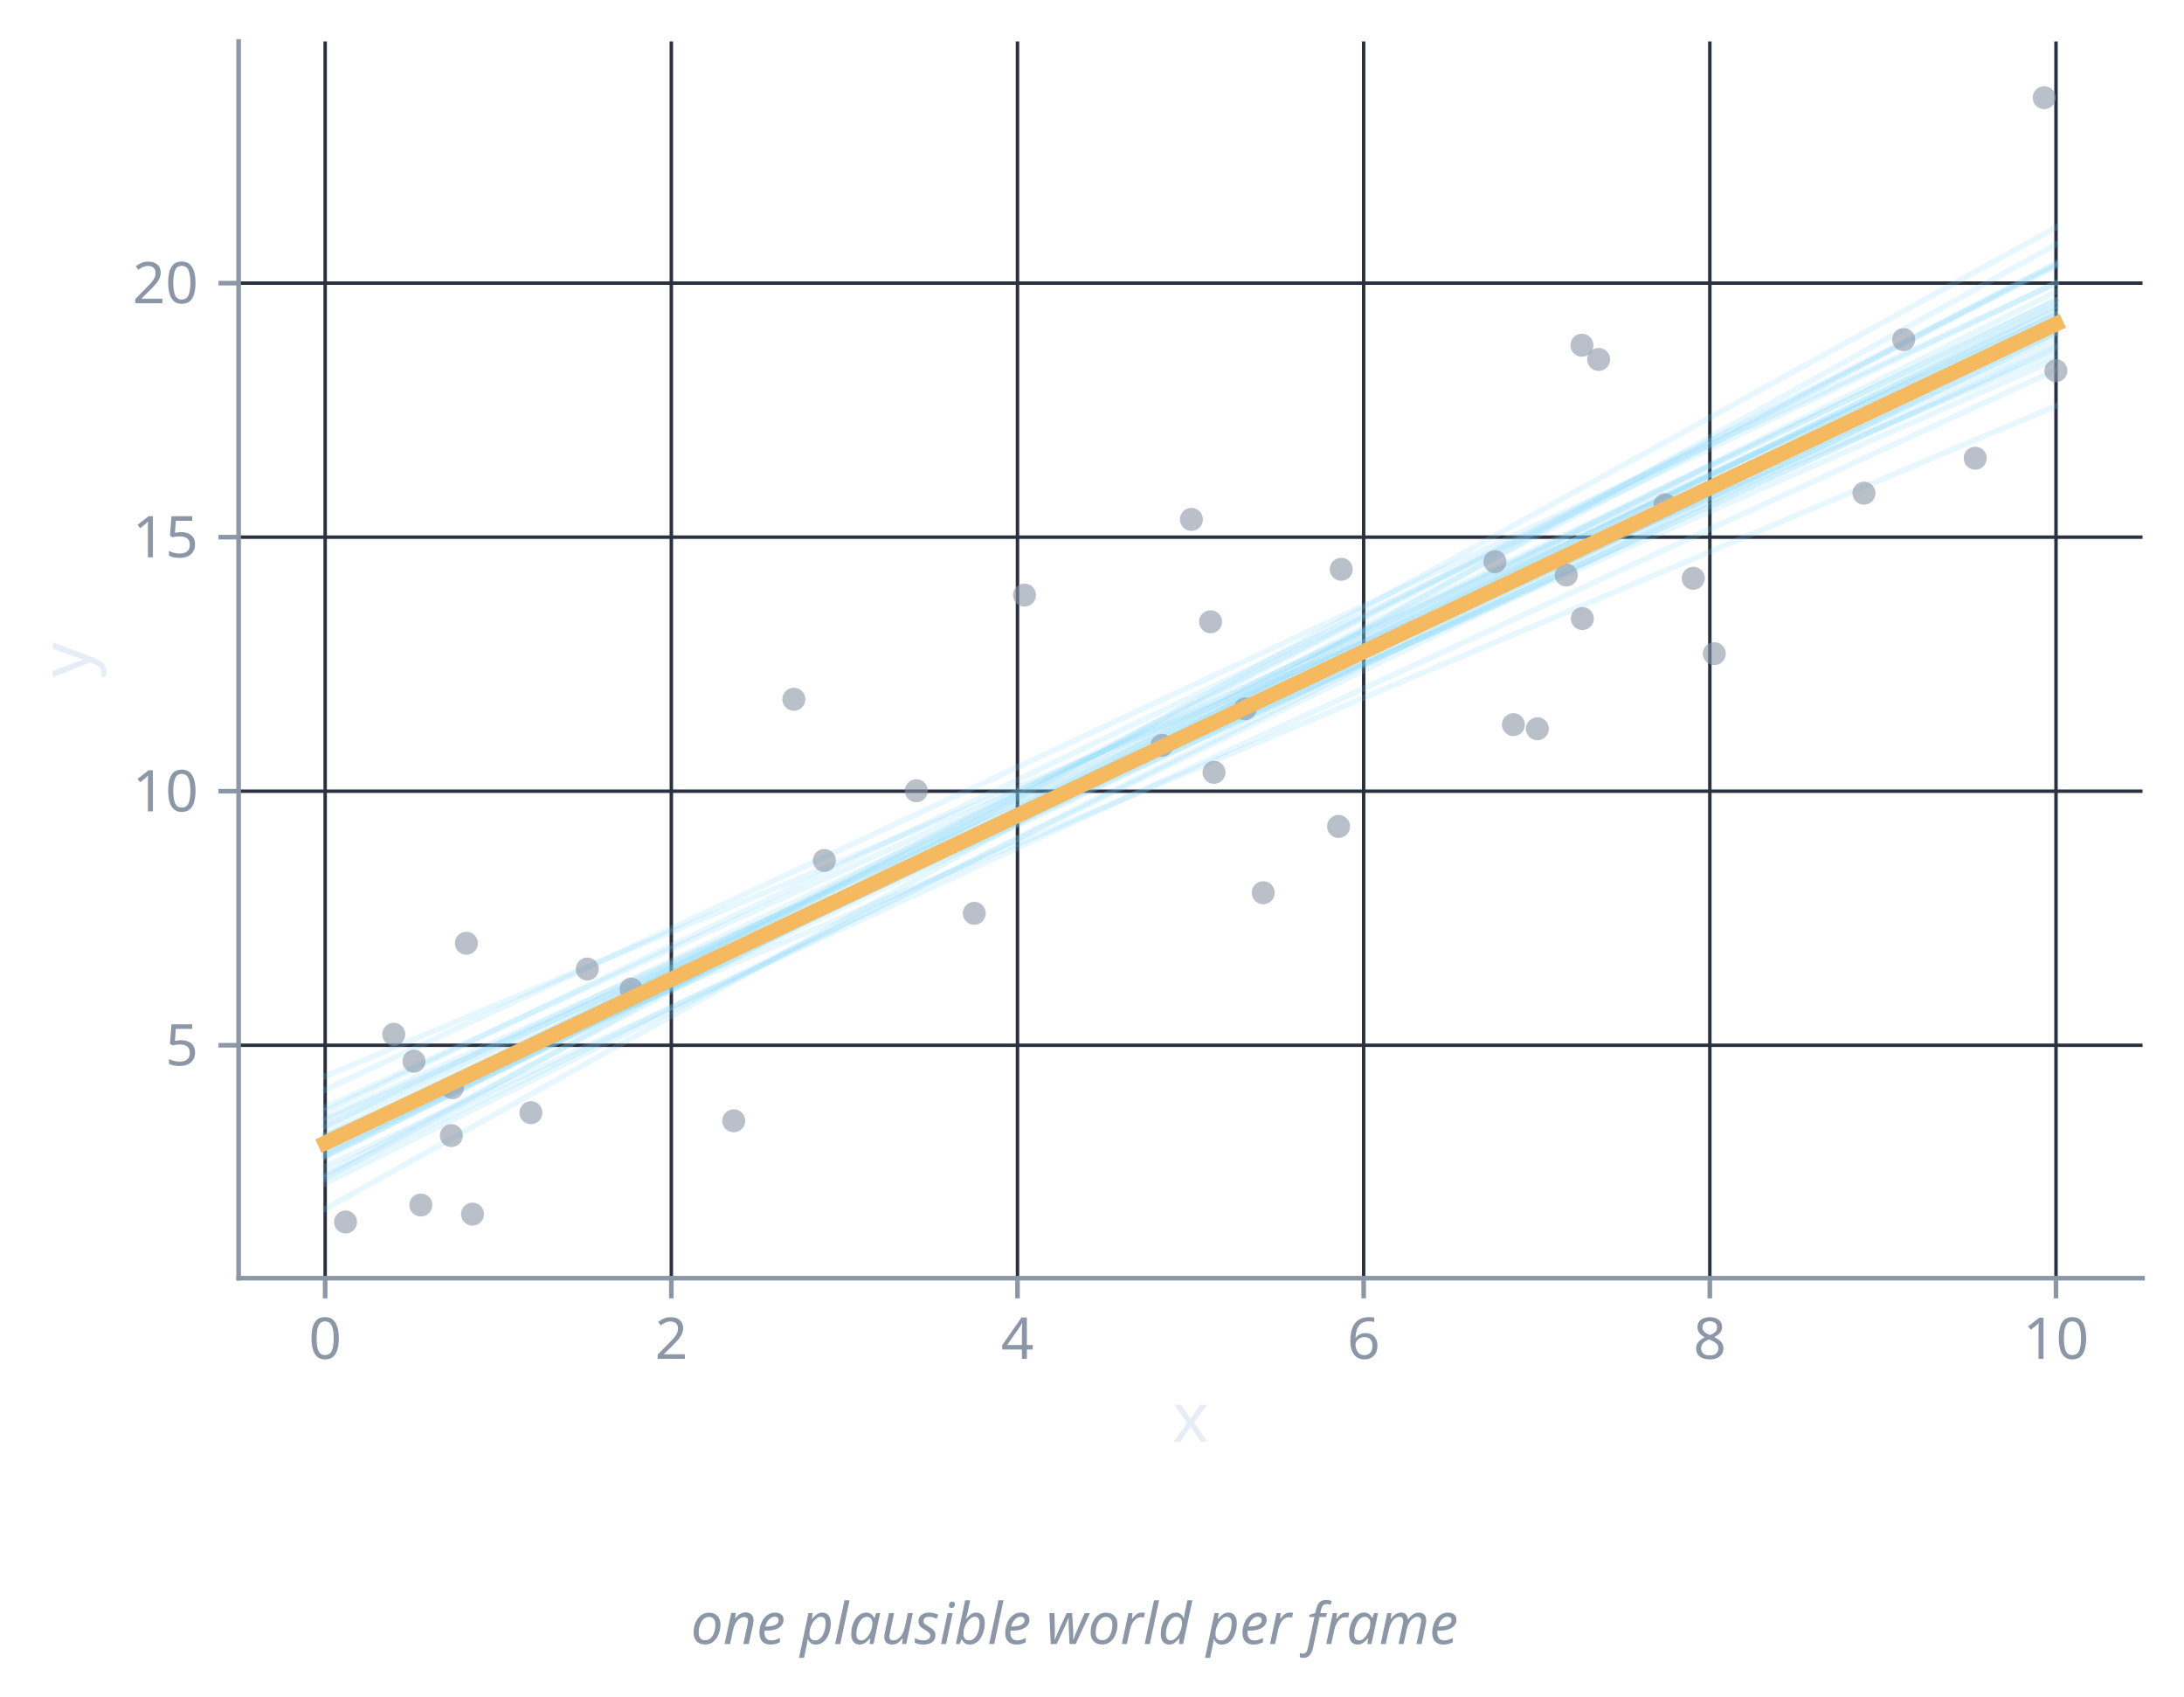
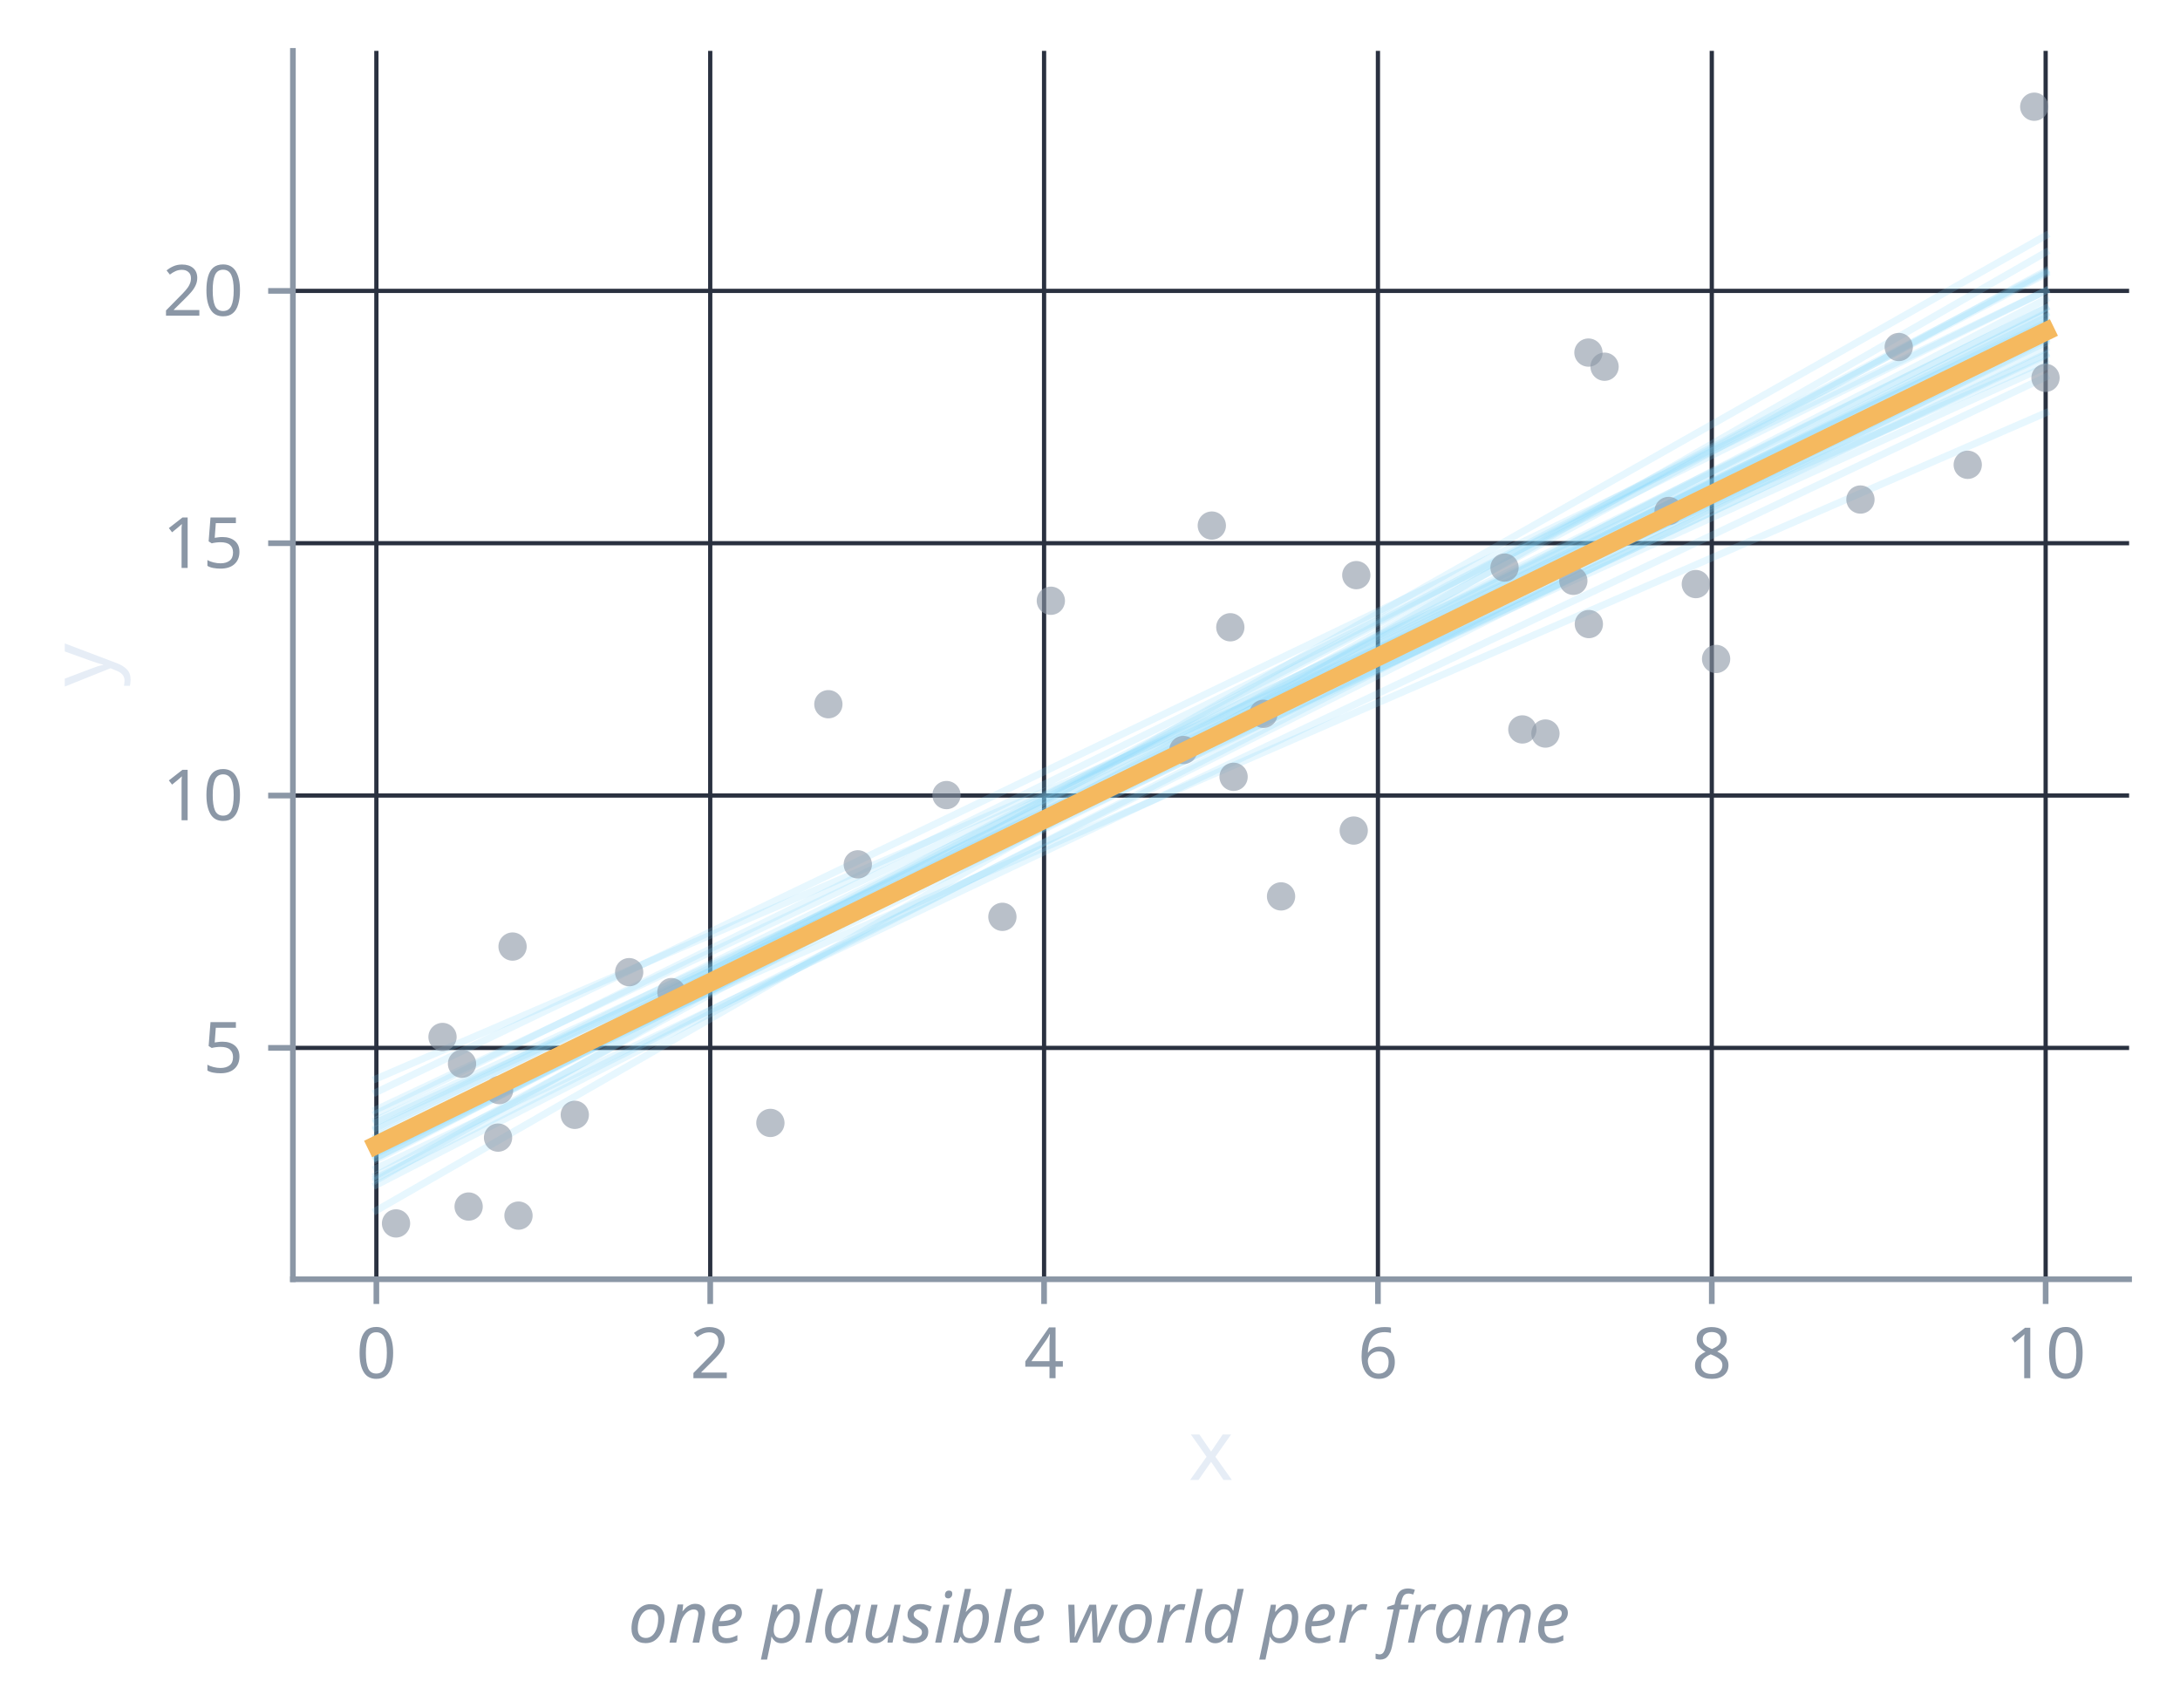
- <svg xmlns="http://www.w3.org/2000/svg" xmlns:xlink="http://www.w3.org/1999/xlink" width="379.263pt" height="294.608pt" viewBox="0 0 379.263 294.608" version="1.1">
+ <svg xmlns="http://www.w3.org/2000/svg" xmlns:xlink="http://www.w3.org/1999/xlink" width="308.415pt" height="241.616pt" viewBox="0 0 308.415 241.616" version="1.1">
  <defs>
    <style type="text/css">*{stroke-linejoin: round; stroke-linecap: butt}</style>
  </defs>
  <g id="figure_1">
    <g id="patch_1">
-       <path d="M 0 294.608  L 379.263 294.608  L 379.263 0  L 0 0  L 0 294.608  z " style="fill: none" />
+       <path d="M 0 241.616  L 308.415 241.616  L 308.415 0  L 0 0  L 0 241.616  z " style="fill: none" />
    </g>
    <g id="axes_1">
      <g id="patch_2">
-         <path d="M 41.439 221.904  L 372.063 221.904  L 372.063 7.2  L 41.439 7.2  L 41.439 221.904  z " style="fill: none" />
+         <path d="M 41.439 181.008  L 301.215 181.008  L 301.215 7.2  L 41.439 7.2  L 41.439 181.008  z " style="fill: none" />
      </g>
      <g id="matplotlib.axis_1">
        <g id="xtick_1">
          <g id="line2d_1">
-             <path d="M 56.467 221.904  L 56.467 7.2  " clip-path="url(#pbd1f9d7a7f)" style="fill: none; stroke: #2a3140; stroke-width: 0.6; stroke-linecap: square" />
+             <path d="M 53.247 181.008  L 53.247 7.2  " clip-path="url(#p7af377653a)" style="fill: none; stroke: #2a3140; stroke-width: 0.6; stroke-linecap: square" />
          </g>
          <g id="line2d_2">
            <defs>
              <path id="madc9e67ae6" d="M 0 0  L 0 3.5  " style="stroke: #8b97a6; stroke-width: 0.8" />
            </defs>
            <g>
-               <use xlink:href="#madc9e67ae6" x="56.467" y="221.904" style="fill: #8b97a6; stroke: #8b97a6; stroke-width: 0.8" />
+               <use xlink:href="#madc9e67ae6" x="53.247" y="181.008" style="fill: #8b97a6; stroke: #8b97a6; stroke-width: 0.8" />
            </g>
          </g>
          <g id="text_1">
-             <text style="font-size: 10px; font-family: 'Space Grotesk'; text-anchor: middle; fill: #8b97a6" x="56.467" y="235.904" transform="rotate(-0 56.46743 235.904)">0</text>
+             <text style="font-size: 10px; font-family: 'Space Grotesk'; text-anchor: middle; fill: #8b97a6" x="53.247" y="195.008" transform="rotate(-0 53.24706 195.008)">0</text>
          </g>
        </g>
        <g id="xtick_2">
          <g id="line2d_3">
-             <path d="M 116.581 221.904  L 116.581 7.2  " clip-path="url(#pbd1f9d7a7f)" style="fill: none; stroke: #2a3140; stroke-width: 0.6; stroke-linecap: square" />
+             <path d="M 100.479 181.008  L 100.479 7.2  " clip-path="url(#p7af377653a)" style="fill: none; stroke: #2a3140; stroke-width: 0.6; stroke-linecap: square" />
          </g>
          <g id="line2d_4">
            <g>
-               <use xlink:href="#madc9e67ae6" x="116.581" y="221.904" style="fill: #8b97a6; stroke: #8b97a6; stroke-width: 0.8" />
+               <use xlink:href="#madc9e67ae6" x="100.479" y="181.008" style="fill: #8b97a6; stroke: #8b97a6; stroke-width: 0.8" />
            </g>
          </g>
          <g id="text_2">
-             <text style="font-size: 10px; font-family: 'Space Grotesk'; text-anchor: middle; fill: #8b97a6" x="116.581" y="235.904" transform="rotate(-0 116.5809 235.904)">2</text>
+             <text style="font-size: 10px; font-family: 'Space Grotesk'; text-anchor: middle; fill: #8b97a6" x="100.479" y="195.008" transform="rotate(-0 100.4791 195.008)">2</text>
          </g>
        </g>
        <g id="xtick_3">
          <g id="line2d_5">
-             <path d="M 176.694 221.904  L 176.694 7.2  " clip-path="url(#pbd1f9d7a7f)" style="fill: none; stroke: #2a3140; stroke-width: 0.6; stroke-linecap: square" />
+             <path d="M 147.711 181.008  L 147.711 7.2  " clip-path="url(#p7af377653a)" style="fill: none; stroke: #2a3140; stroke-width: 0.6; stroke-linecap: square" />
          </g>
          <g id="line2d_6">
            <g>
-               <use xlink:href="#madc9e67ae6" x="176.694" y="221.904" style="fill: #8b97a6; stroke: #8b97a6; stroke-width: 0.8" />
+               <use xlink:href="#madc9e67ae6" x="147.711" y="181.008" style="fill: #8b97a6; stroke: #8b97a6; stroke-width: 0.8" />
            </g>
          </g>
          <g id="text_3">
-             <text style="font-size: 10px; font-family: 'Space Grotesk'; text-anchor: middle; fill: #8b97a6" x="176.694" y="235.904" transform="rotate(-0 176.6943 235.904)">4</text>
+             <text style="font-size: 10px; font-family: 'Space Grotesk'; text-anchor: middle; fill: #8b97a6" x="147.711" y="195.008" transform="rotate(-0 147.7111 195.008)">4</text>
          </g>
        </g>
        <g id="xtick_4">
          <g id="line2d_7">
-             <path d="M 236.808 221.904  L 236.808 7.2  " clip-path="url(#pbd1f9d7a7f)" style="fill: none; stroke: #2a3140; stroke-width: 0.6; stroke-linecap: square" />
+             <path d="M 194.943 181.008  L 194.943 7.2  " clip-path="url(#p7af377653a)" style="fill: none; stroke: #2a3140; stroke-width: 0.6; stroke-linecap: square" />
          </g>
          <g id="line2d_8">
            <g>
-               <use xlink:href="#madc9e67ae6" x="236.808" y="221.904" style="fill: #8b97a6; stroke: #8b97a6; stroke-width: 0.8" />
+               <use xlink:href="#madc9e67ae6" x="194.943" y="181.008" style="fill: #8b97a6; stroke: #8b97a6; stroke-width: 0.8" />
            </g>
          </g>
          <g id="text_4">
-             <text style="font-size: 10px; font-family: 'Space Grotesk'; text-anchor: middle; fill: #8b97a6" x="236.808" y="235.904" transform="rotate(-0 236.8078 235.904)">6</text>
+             <text style="font-size: 10px; font-family: 'Space Grotesk'; text-anchor: middle; fill: #8b97a6" x="194.943" y="195.008" transform="rotate(-0 194.9431 195.008)">6</text>
          </g>
        </g>
        <g id="xtick_5">
          <g id="line2d_9">
-             <path d="M 296.921 221.904  L 296.921 7.2  " clip-path="url(#pbd1f9d7a7f)" style="fill: none; stroke: #2a3140; stroke-width: 0.6; stroke-linecap: square" />
+             <path d="M 242.175 181.008  L 242.175 7.2  " clip-path="url(#p7af377653a)" style="fill: none; stroke: #2a3140; stroke-width: 0.6; stroke-linecap: square" />
          </g>
          <g id="line2d_10">
            <g>
-               <use xlink:href="#madc9e67ae6" x="296.921" y="221.904" style="fill: #8b97a6; stroke: #8b97a6; stroke-width: 0.8" />
+               <use xlink:href="#madc9e67ae6" x="242.175" y="181.008" style="fill: #8b97a6; stroke: #8b97a6; stroke-width: 0.8" />
            </g>
          </g>
          <g id="text_5">
-             <text style="font-size: 10px; font-family: 'Space Grotesk'; text-anchor: middle; fill: #8b97a6" x="296.921" y="235.904" transform="rotate(-0 296.9212 235.904)">8</text>
+             <text style="font-size: 10px; font-family: 'Space Grotesk'; text-anchor: middle; fill: #8b97a6" x="242.175" y="195.008" transform="rotate(-0 242.1751 195.008)">8</text>
          </g>
        </g>
        <g id="xtick_6">
          <g id="line2d_11">
-             <path d="M 357.035 221.904  L 357.035 7.2  " clip-path="url(#pbd1f9d7a7f)" style="fill: none; stroke: #2a3140; stroke-width: 0.6; stroke-linecap: square" />
+             <path d="M 289.407 181.008  L 289.407 7.2  " clip-path="url(#p7af377653a)" style="fill: none; stroke: #2a3140; stroke-width: 0.6; stroke-linecap: square" />
          </g>
          <g id="line2d_12">
            <g>
-               <use xlink:href="#madc9e67ae6" x="357.035" y="221.904" style="fill: #8b97a6; stroke: #8b97a6; stroke-width: 0.8" />
+               <use xlink:href="#madc9e67ae6" x="289.407" y="181.008" style="fill: #8b97a6; stroke: #8b97a6; stroke-width: 0.8" />
            </g>
          </g>
          <g id="text_6">
-             <text style="font-size: 10px; font-family: 'Space Grotesk'; text-anchor: middle; fill: #8b97a6" x="357.035" y="235.904" transform="rotate(-0 357.0347 235.904)">10</text>
+             <text style="font-size: 10px; font-family: 'Space Grotesk'; text-anchor: middle; fill: #8b97a6" x="289.407" y="195.008" transform="rotate(-0 289.4071 195.008)">10</text>
          </g>
        </g>
        <g id="text_7">
-           <text style="font-size: 12px; font-family: 'Space Grotesk'; text-anchor: middle; fill: #e6edf6" x="206.751" y="250.304" transform="rotate(-0 206.7511 250.304)">x</text>
+           <text style="font-size: 12px; font-family: 'Space Grotesk'; text-anchor: middle; fill: #e6edf6" x="171.327" y="209.408" transform="rotate(-0 171.3271 209.408)">x</text>
        </g>
      </g>
      <g id="matplotlib.axis_2">
        <g id="ytick_1">
          <g id="line2d_13">
-             <path d="M 41.439 181.463  L 372.063 181.463  " clip-path="url(#pbd1f9d7a7f)" style="fill: none; stroke: #2a3140; stroke-width: 0.6; stroke-linecap: square" />
+             <path d="M 41.439 148.27  L 301.215 148.27  " clip-path="url(#p7af377653a)" style="fill: none; stroke: #2a3140; stroke-width: 0.6; stroke-linecap: square" />
          </g>
          <g id="line2d_14">
            <defs>
              <path id="m5a9361fdca" d="M 0 0  L -3.5 0  " style="stroke: #8b97a6; stroke-width: 0.8" />
            </defs>
            <g>
-               <use xlink:href="#m5a9361fdca" x="41.439" y="181.463" style="fill: #8b97a6; stroke: #8b97a6; stroke-width: 0.8" />
+               <use xlink:href="#m5a9361fdca" x="41.439" y="148.27" style="fill: #8b97a6; stroke: #8b97a6; stroke-width: 0.8" />
            </g>
          </g>
          <g id="text_8">
-             <text style="font-size: 10px; font-family: 'Space Grotesk'; text-anchor: end; fill: #8b97a6" x="34.439" y="184.963" transform="rotate(-0 34.43906 184.9625)">5</text>
+             <text style="font-size: 10px; font-family: 'Space Grotesk'; text-anchor: end; fill: #8b97a6" x="34.439" y="151.77" transform="rotate(-0 34.43906 151.7697)">5</text>
          </g>
        </g>
        <g id="ytick_2">
          <g id="line2d_15">
-             <path d="M 41.439 137.359  L 372.063 137.359  " clip-path="url(#pbd1f9d7a7f)" style="fill: none; stroke: #2a3140; stroke-width: 0.6; stroke-linecap: square" />
+             <path d="M 41.439 112.567  L 301.215 112.567  " clip-path="url(#p7af377653a)" style="fill: none; stroke: #2a3140; stroke-width: 0.6; stroke-linecap: square" />
          </g>
          <g id="line2d_16">
            <g>
-               <use xlink:href="#m5a9361fdca" x="41.439" y="137.359" style="fill: #8b97a6; stroke: #8b97a6; stroke-width: 0.8" />
+               <use xlink:href="#m5a9361fdca" x="41.439" y="112.567" style="fill: #8b97a6; stroke: #8b97a6; stroke-width: 0.8" />
            </g>
          </g>
          <g id="text_9">
-             <text style="font-size: 10px; font-family: 'Space Grotesk'; text-anchor: end; fill: #8b97a6" x="34.439" y="140.859" transform="rotate(-0 34.43906 140.8592)">10</text>
+             <text style="font-size: 10px; font-family: 'Space Grotesk'; text-anchor: end; fill: #8b97a6" x="34.439" y="116.067" transform="rotate(-0 34.43906 116.067)">10</text>
          </g>
        </g>
        <g id="ytick_3">
          <g id="line2d_17">
-             <path d="M 41.439 93.256  L 372.063 93.256  " clip-path="url(#pbd1f9d7a7f)" style="fill: none; stroke: #2a3140; stroke-width: 0.6; stroke-linecap: square" />
+             <path d="M 41.439 76.864  L 301.215 76.864  " clip-path="url(#p7af377653a)" style="fill: none; stroke: #2a3140; stroke-width: 0.6; stroke-linecap: square" />
          </g>
          <g id="line2d_18">
            <g>
-               <use xlink:href="#m5a9361fdca" x="41.439" y="93.256" style="fill: #8b97a6; stroke: #8b97a6; stroke-width: 0.8" />
+               <use xlink:href="#m5a9361fdca" x="41.439" y="76.864" style="fill: #8b97a6; stroke: #8b97a6; stroke-width: 0.8" />
            </g>
          </g>
          <g id="text_10">
-             <text style="font-size: 10px; font-family: 'Space Grotesk'; text-anchor: end; fill: #8b97a6" x="34.439" y="96.756" transform="rotate(-0 34.43906 96.75595)">15</text>
+             <text style="font-size: 10px; font-family: 'Space Grotesk'; text-anchor: end; fill: #8b97a6" x="34.439" y="80.364" transform="rotate(-0 34.43906 80.36434)">15</text>
          </g>
        </g>
        <g id="ytick_4">
          <g id="line2d_19">
-             <path d="M 41.439 49.153  L 372.063 49.153  " clip-path="url(#pbd1f9d7a7f)" style="fill: none; stroke: #2a3140; stroke-width: 0.6; stroke-linecap: square" />
+             <path d="M 41.439 41.162  L 301.215 41.162  " clip-path="url(#p7af377653a)" style="fill: none; stroke: #2a3140; stroke-width: 0.6; stroke-linecap: square" />
          </g>
          <g id="line2d_20">
            <g>
-               <use xlink:href="#m5a9361fdca" x="41.439" y="49.153" style="fill: #8b97a6; stroke: #8b97a6; stroke-width: 0.8" />
+               <use xlink:href="#m5a9361fdca" x="41.439" y="41.162" style="fill: #8b97a6; stroke: #8b97a6; stroke-width: 0.8" />
            </g>
          </g>
          <g id="text_11">
-             <text style="font-size: 10px; font-family: 'Space Grotesk'; text-anchor: end; fill: #8b97a6" x="34.439" y="52.653" transform="rotate(-0 34.43906 52.65266)">20</text>
+             <text style="font-size: 10px; font-family: 'Space Grotesk'; text-anchor: end; fill: #8b97a6" x="34.439" y="44.662" transform="rotate(-0 34.43906 44.66168)">20</text>
          </g>
        </g>
        <g id="text_12">
-           <text style="font-size: 12px; font-family: 'Space Grotesk'; text-anchor: middle; fill: #e6edf6" x="15.6" y="114.552" transform="rotate(-90 15.6 114.552)">y</text>
+           <text style="font-size: 12px; font-family: 'Space Grotesk'; text-anchor: middle; fill: #e6edf6" x="15.6" y="94.104" transform="rotate(-90 15.6 94.104)">y</text>
        </g>
      </g>
      <g id="line2d_21">
-         <path d="M 56.467 204.208  L 357.035 57.82  L 357.035 57.82  " clip-path="url(#pbd1f9d7a7f)" style="fill: none; stroke: #7dd3fc; stroke-opacity: 0.18; stroke-linecap: square" />
+         <path d="M 53.247 166.682  L 289.407 48.178  L 289.407 48.178  " clip-path="url(#p7af377653a)" style="fill: none; stroke: #7dd3fc; stroke-opacity: 0.18; stroke-linecap: square" />
      </g>
      <g id="line2d_22">
-         <path d="M 56.467 195.716  L 357.035 54.474  L 357.035 54.474  " clip-path="url(#pbd1f9d7a7f)" style="fill: none; stroke: #7dd3fc; stroke-opacity: 0.18; stroke-linecap: square" />
+         <path d="M 53.247 159.808  L 289.407 45.47  L 289.407 45.47  " clip-path="url(#p7af377653a)" style="fill: none; stroke: #7dd3fc; stroke-opacity: 0.18; stroke-linecap: square" />
      </g>
      <g id="line2d_23">
-         <path d="M 56.467 199.182  L 357.035 46.186  L 357.035 46.186  " clip-path="url(#pbd1f9d7a7f)" style="fill: none; stroke: #7dd3fc; stroke-opacity: 0.18; stroke-linecap: square" />
+         <path d="M 53.247 162.614  L 289.407 38.76  L 289.407 38.76  " clip-path="url(#p7af377653a)" style="fill: none; stroke: #7dd3fc; stroke-opacity: 0.18; stroke-linecap: square" />
      </g>
      <g id="line2d_24">
-         <path d="M 56.467 195.448  L 357.035 52.166  L 357.035 52.166  " clip-path="url(#pbd1f9d7a7f)" style="fill: none; stroke: #7dd3fc; stroke-opacity: 0.18; stroke-linecap: square" />
+         <path d="M 53.247 159.592  L 289.407 43.601  L 289.407 43.601  " clip-path="url(#p7af377653a)" style="fill: none; stroke: #7dd3fc; stroke-opacity: 0.18; stroke-linecap: square" />
      </g>
      <g id="line2d_25">
-         <path d="M 56.467 194.47  L 357.035 62.373  L 357.035 62.373  " clip-path="url(#pbd1f9d7a7f)" style="fill: none; stroke: #7dd3fc; stroke-opacity: 0.18; stroke-linecap: square" />
+         <path d="M 53.247 158.8  L 289.407 51.864  L 289.407 51.864  " clip-path="url(#p7af377653a)" style="fill: none; stroke: #7dd3fc; stroke-opacity: 0.18; stroke-linecap: square" />
      </g>
      <g id="line2d_26">
-         <path d="M 56.467 198.169  L 357.035 60.161  L 357.035 60.161  " clip-path="url(#pbd1f9d7a7f)" style="fill: none; stroke: #7dd3fc; stroke-opacity: 0.18; stroke-linecap: square" />
+         <path d="M 53.247 161.794  L 289.407 50.073  L 289.407 50.073  " clip-path="url(#p7af377653a)" style="fill: none; stroke: #7dd3fc; stroke-opacity: 0.18; stroke-linecap: square" />
      </g>
      <g id="line2d_27">
-         <path d="M 56.467 205.418  L 357.035 55.646  L 357.035 55.646  " clip-path="url(#pbd1f9d7a7f)" style="fill: none; stroke: #7dd3fc; stroke-opacity: 0.18; stroke-linecap: square" />
+         <path d="M 53.247 167.662  L 289.407 46.418  L 289.407 46.418  " clip-path="url(#p7af377653a)" style="fill: none; stroke: #7dd3fc; stroke-opacity: 0.18; stroke-linecap: square" />
      </g>
      <g id="line2d_28">
-         <path d="M 56.467 197.369  L 357.035 60.419  L 357.035 60.419  " clip-path="url(#pbd1f9d7a7f)" style="fill: none; stroke: #7dd3fc; stroke-opacity: 0.18; stroke-linecap: square" />
+         <path d="M 53.247 161.147  L 289.407 50.282  L 289.407 50.282  " clip-path="url(#p7af377653a)" style="fill: none; stroke: #7dd3fc; stroke-opacity: 0.18; stroke-linecap: square" />
      </g>
      <g id="line2d_29">
-         <path d="M 56.467 198.662  L 357.035 45.927  L 357.035 45.927  " clip-path="url(#pbd1f9d7a7f)" style="fill: none; stroke: #7dd3fc; stroke-opacity: 0.18; stroke-linecap: square" />
+         <path d="M 53.247 162.193  L 289.407 38.55  L 289.407 38.55  " clip-path="url(#p7af377653a)" style="fill: none; stroke: #7dd3fc; stroke-opacity: 0.18; stroke-linecap: square" />
      </g>
      <g id="line2d_30">
-         <path d="M 56.467 209.88  L 357.035 42.415  L 357.035 42.415  " clip-path="url(#pbd1f9d7a7f)" style="fill: none; stroke: #7dd3fc; stroke-opacity: 0.18; stroke-linecap: square" />
+         <path d="M 53.247 171.274  L 289.407 35.708  L 289.407 35.708  " clip-path="url(#p7af377653a)" style="fill: none; stroke: #7dd3fc; stroke-opacity: 0.18; stroke-linecap: square" />
      </g>
      <g id="line2d_31">
-         <path d="M 56.467 199.699  L 357.035 56.808  L 357.035 56.808  " clip-path="url(#pbd1f9d7a7f)" style="fill: none; stroke: #7dd3fc; stroke-opacity: 0.18; stroke-linecap: square" />
+         <path d="M 53.247 163.032  L 289.407 47.359  L 289.407 47.359  " clip-path="url(#p7af377653a)" style="fill: none; stroke: #7dd3fc; stroke-opacity: 0.18; stroke-linecap: square" />
      </g>
      <g id="line2d_32">
-         <path d="M 56.467 186.85  L 357.035 61.425  L 357.035 61.425  " clip-path="url(#pbd1f9d7a7f)" style="fill: none; stroke: #7dd3fc; stroke-opacity: 0.18; stroke-linecap: square" />
+         <path d="M 53.247 152.631  L 289.407 51.096  L 289.407 51.096  " clip-path="url(#p7af377653a)" style="fill: none; stroke: #7dd3fc; stroke-opacity: 0.18; stroke-linecap: square" />
      </g>
      <g id="line2d_33">
-         <path d="M 56.467 200.622  L 357.035 54.618  L 357.035 54.618  " clip-path="url(#pbd1f9d7a7f)" style="fill: none; stroke: #7dd3fc; stroke-opacity: 0.18; stroke-linecap: square" />
+         <path d="M 53.247 163.78  L 289.407 45.586  L 289.407 45.586  " clip-path="url(#p7af377653a)" style="fill: none; stroke: #7dd3fc; stroke-opacity: 0.18; stroke-linecap: square" />
      </g>
      <g id="line2d_34">
-         <path d="M 56.467 204.579  L 357.035 39.485  L 357.035 39.485  " clip-path="url(#pbd1f9d7a7f)" style="fill: none; stroke: #7dd3fc; stroke-opacity: 0.18; stroke-linecap: square" />
+         <path d="M 53.247 166.983  L 289.407 33.336  L 289.407 33.336  " clip-path="url(#p7af377653a)" style="fill: none; stroke: #7dd3fc; stroke-opacity: 0.18; stroke-linecap: square" />
      </g>
      <g id="line2d_35">
-         <path d="M 56.467 200.601  L 357.035 53.032  L 357.035 53.032  " clip-path="url(#pbd1f9d7a7f)" style="fill: none; stroke: #7dd3fc; stroke-opacity: 0.18; stroke-linecap: square" />
+         <path d="M 53.247 163.763  L 289.407 44.302  L 289.407 44.302  " clip-path="url(#p7af377653a)" style="fill: none; stroke: #7dd3fc; stroke-opacity: 0.18; stroke-linecap: square" />
      </g>
      <g id="line2d_36">
-         <path d="M 56.467 200.963  L 357.035 50.625  L 357.035 50.625  " clip-path="url(#pbd1f9d7a7f)" style="fill: none; stroke: #7dd3fc; stroke-opacity: 0.18; stroke-linecap: square" />
+         <path d="M 53.247 164.056  L 289.407 42.354  L 289.407 42.354  " clip-path="url(#p7af377653a)" style="fill: none; stroke: #7dd3fc; stroke-opacity: 0.18; stroke-linecap: square" />
      </g>
      <g id="line2d_37">
-         <path d="M 56.467 192.933  L 357.035 49.137  L 357.035 49.137  " clip-path="url(#pbd1f9d7a7f)" style="fill: none; stroke: #7dd3fc; stroke-opacity: 0.18; stroke-linecap: square" />
+         <path d="M 53.247 157.555  L 289.407 41.149  L 289.407 41.149  " clip-path="url(#p7af377653a)" style="fill: none; stroke: #7dd3fc; stroke-opacity: 0.18; stroke-linecap: square" />
      </g>
      <g id="line2d_38">
-         <path d="M 56.467 192.239  L 357.035 54.826  L 357.035 54.826  " clip-path="url(#pbd1f9d7a7f)" style="fill: none; stroke: #7dd3fc; stroke-opacity: 0.18; stroke-linecap: square" />
+         <path d="M 53.247 156.993  L 289.407 45.755  L 289.407 45.755  " clip-path="url(#p7af377653a)" style="fill: none; stroke: #7dd3fc; stroke-opacity: 0.18; stroke-linecap: square" />
      </g>
      <g id="line2d_39">
-         <path d="M 56.467 202.511  L 357.035 64.2  L 357.035 64.2  " clip-path="url(#pbd1f9d7a7f)" style="fill: none; stroke: #7dd3fc; stroke-opacity: 0.18; stroke-linecap: square" />
+         <path d="M 53.247 165.309  L 289.407 53.343  L 289.407 53.343  " clip-path="url(#p7af377653a)" style="fill: none; stroke: #7dd3fc; stroke-opacity: 0.18; stroke-linecap: square" />
      </g>
      <g id="line2d_40">
-         <path d="M 56.467 197.136  L 357.035 70.469  L 357.035 70.469  " clip-path="url(#pbd1f9d7a7f)" style="fill: none; stroke: #7dd3fc; stroke-opacity: 0.18; stroke-linecap: square" />
+         <path d="M 53.247 160.958  L 289.407 58.418  L 289.407 58.418  " clip-path="url(#p7af377653a)" style="fill: none; stroke: #7dd3fc; stroke-opacity: 0.18; stroke-linecap: square" />
      </g>
      <g id="line2d_41">
-         <path d="M 56.467 199.03  L 357.035 53.254  L 357.035 53.254  " clip-path="url(#pbd1f9d7a7f)" style="fill: none; stroke: #7dd3fc; stroke-opacity: 0.18; stroke-linecap: square" />
+         <path d="M 53.247 162.491  L 289.407 44.482  L 289.407 44.482  " clip-path="url(#p7af377653a)" style="fill: none; stroke: #7dd3fc; stroke-opacity: 0.18; stroke-linecap: square" />
      </g>
      <g id="line2d_42">
-         <path d="M 56.467 203.734  L 357.035 45.647  L 357.035 45.647  " clip-path="url(#pbd1f9d7a7f)" style="fill: none; stroke: #7dd3fc; stroke-opacity: 0.18; stroke-linecap: square" />
+         <path d="M 53.247 166.299  L 289.407 38.324  L 289.407 38.324  " clip-path="url(#p7af377653a)" style="fill: none; stroke: #7dd3fc; stroke-opacity: 0.18; stroke-linecap: square" />
      </g>
      <g id="line2d_43">
-         <path d="M 56.467 199.958  L 357.035 58.163  L 357.035 58.163  " clip-path="url(#pbd1f9d7a7f)" style="fill: none; stroke: #7dd3fc; stroke-opacity: 0.18; stroke-linecap: square" />
+         <path d="M 53.247 163.243  L 289.407 48.455  L 289.407 48.455  " clip-path="url(#p7af377653a)" style="fill: none; stroke: #7dd3fc; stroke-opacity: 0.18; stroke-linecap: square" />
      </g>
      <g id="line2d_44">
-         <path d="M 56.467 197.572  L 357.035 53.815  L 357.035 53.815  " clip-path="url(#pbd1f9d7a7f)" style="fill: none; stroke: #7dd3fc; stroke-opacity: 0.18; stroke-linecap: square" />
+         <path d="M 53.247 161.311  L 289.407 44.936  L 289.407 44.936  " clip-path="url(#p7af377653a)" style="fill: none; stroke: #7dd3fc; stroke-opacity: 0.18; stroke-linecap: square" />
      </g>
      <g id="line2d_45">
-         <path d="M 56.467 196.94  L 357.035 52.07  L 357.035 52.07  " clip-path="url(#pbd1f9d7a7f)" style="fill: none; stroke: #7dd3fc; stroke-opacity: 0.18; stroke-linecap: square" />
+         <path d="M 53.247 160.799  L 289.407 43.523  L 289.407 43.523  " clip-path="url(#p7af377653a)" style="fill: none; stroke: #7dd3fc; stroke-opacity: 0.18; stroke-linecap: square" />
      </g>
      <g id="line2d_46">
-         <path d="M 56.467 194.076  L 357.035 59.251  L 357.035 59.251  " clip-path="url(#pbd1f9d7a7f)" style="fill: none; stroke: #7dd3fc; stroke-opacity: 0.18; stroke-linecap: square" />
+         <path d="M 53.247 158.48  L 289.407 49.336  L 289.407 49.336  " clip-path="url(#p7af377653a)" style="fill: none; stroke: #7dd3fc; stroke-opacity: 0.18; stroke-linecap: square" />
      </g>
      <g id="line2d_47">
-         <path d="M 56.467 189.209  L 357.035 49.133  L 357.035 49.133  " clip-path="url(#pbd1f9d7a7f)" style="fill: none; stroke: #7dd3fc; stroke-opacity: 0.18; stroke-linecap: square" />
+         <path d="M 53.247 154.541  L 289.407 41.146  L 289.407 41.146  " clip-path="url(#p7af377653a)" style="fill: none; stroke: #7dd3fc; stroke-opacity: 0.18; stroke-linecap: square" />
      </g>
      <g id="line2d_48">
-         <path d="M 56.467 198.874  L 357.035 57.676  L 357.035 57.676  " clip-path="url(#pbd1f9d7a7f)" style="fill: none; stroke: #7dd3fc; stroke-opacity: 0.18; stroke-linecap: square" />
+         <path d="M 53.247 162.365  L 289.407 48.062  L 289.407 48.062  " clip-path="url(#p7af377653a)" style="fill: none; stroke: #7dd3fc; stroke-opacity: 0.18; stroke-linecap: square" />
      </g>
      <g id="PathCollection_1">
        <defs>
          <path id="C0_0_ae798dff2b" d="M 0 2  C 0.53 2 1.039 1.789 1.414 1.414  C 1.789 1.039 2 0.53 2 -0  C 2 -0.53 1.789 -1.039 1.414 -1.414  C 1.039 -1.789 0.53 -2 0 -2  C -0.53 -2 -1.039 -1.789 -1.414 -1.414  C -1.789 -1.039 -2 -0.53 -2 0  C -2 0.53 -1.789 1.039 -1.414 1.414  C -1.039 1.789 -0.53 2 0 2  z " />
        </defs>
-         <g clip-path="url(#pbd1f9d7a7f)">
-           <use xlink:href="#C0_0_ae798dff2b" x="210.228" y="107.945" style="fill: #8b97a6; fill-opacity: 0.6" />
-         </g>
-         <g clip-path="url(#pbd1f9d7a7f)">
-           <use xlink:href="#C0_0_ae798dff2b" x="109.593" y="171.713" style="fill: #8b97a6; fill-opacity: 0.6" />
-         </g>
-         <g clip-path="url(#pbd1f9d7a7f)">
-           <use xlink:href="#C0_0_ae798dff2b" x="159.124" y="137.277" style="fill: #8b97a6; fill-opacity: 0.6" />
-         </g>
-         <g clip-path="url(#pbd1f9d7a7f)">
-           <use xlink:href="#C0_0_ae798dff2b" x="73.08" y="209.197" style="fill: #8b97a6; fill-opacity: 0.6" />
-         </g>
-         <g clip-path="url(#pbd1f9d7a7f)">
-           <use xlink:href="#C0_0_ae798dff2b" x="266.969" y="126.521" style="fill: #8b97a6; fill-opacity: 0.6" />
-         </g>
-         <g clip-path="url(#pbd1f9d7a7f)">
-           <use xlink:href="#C0_0_ae798dff2b" x="68.378" y="179.557" style="fill: #8b97a6; fill-opacity: 0.6" />
-         </g>
-         <g clip-path="url(#pbd1f9d7a7f)">
-           <use xlink:href="#C0_0_ae798dff2b" x="127.415" y="194.579" style="fill: #8b97a6; fill-opacity: 0.6" />
-         </g>
-         <g clip-path="url(#pbd1f9d7a7f)">
-           <use xlink:href="#C0_0_ae798dff2b" x="343.007" y="79.549" style="fill: #8b97a6; fill-opacity: 0.6" />
-         </g>
-         <g clip-path="url(#pbd1f9d7a7f)">
-           <use xlink:href="#C0_0_ae798dff2b" x="78.563" y="188.843" style="fill: #8b97a6; fill-opacity: 0.6" />
-         </g>
-         <g clip-path="url(#pbd1f9d7a7f)">
-           <use xlink:href="#C0_0_ae798dff2b" x="71.889" y="184.238" style="fill: #8b97a6; fill-opacity: 0.6" />
-         </g>
-         <g clip-path="url(#pbd1f9d7a7f)">
-           <use xlink:href="#C0_0_ae798dff2b" x="289.148" y="87.619" style="fill: #8b97a6; fill-opacity: 0.6" />
-         </g>
-         <g clip-path="url(#pbd1f9d7a7f)">
-           <use xlink:href="#C0_0_ae798dff2b" x="80.99" y="163.755" style="fill: #8b97a6; fill-opacity: 0.6" />
-         </g>
-         <g clip-path="url(#pbd1f9d7a7f)">
-           <use xlink:href="#C0_0_ae798dff2b" x="101.985" y="168.23" style="fill: #8b97a6; fill-opacity: 0.6" />
-         </g>
-         <g clip-path="url(#pbd1f9d7a7f)">
-           <use xlink:href="#C0_0_ae798dff2b" x="354.983" y="16.959" style="fill: #8b97a6; fill-opacity: 0.6" />
-         </g>
-         <g clip-path="url(#pbd1f9d7a7f)">
-           <use xlink:href="#C0_0_ae798dff2b" x="82.055" y="210.782" style="fill: #8b97a6; fill-opacity: 0.6" />
-         </g>
-         <g clip-path="url(#pbd1f9d7a7f)">
-           <use xlink:href="#C0_0_ae798dff2b" x="274.786" y="107.385" style="fill: #8b97a6; fill-opacity: 0.6" />
-         </g>
-         <g clip-path="url(#pbd1f9d7a7f)">
-           <use xlink:href="#C0_0_ae798dff2b" x="232.449" y="143.478" style="fill: #8b97a6; fill-opacity: 0.6" />
-         </g>
-         <g clip-path="url(#pbd1f9d7a7f)">
-           <use xlink:href="#C0_0_ae798dff2b" x="177.912" y="103.311" style="fill: #8b97a6; fill-opacity: 0.6" />
-         </g>
-         <g clip-path="url(#pbd1f9d7a7f)">
-           <use xlink:href="#C0_0_ae798dff2b" x="330.583" y="58.961" style="fill: #8b97a6; fill-opacity: 0.6" />
-         </g>
-         <g clip-path="url(#pbd1f9d7a7f)">
-           <use xlink:href="#C0_0_ae798dff2b" x="210.816" y="134.083" style="fill: #8b97a6; fill-opacity: 0.6" />
-         </g>
-         <g clip-path="url(#pbd1f9d7a7f)">
-           <use xlink:href="#C0_0_ae798dff2b" x="216.204" y="123.071" style="fill: #8b97a6; fill-opacity: 0.6" />
-         </g>
-         <g clip-path="url(#pbd1f9d7a7f)">
-           <use xlink:href="#C0_0_ae798dff2b" x="277.615" y="62.404" style="fill: #8b97a6; fill-opacity: 0.6" />
-         </g>
-         <g clip-path="url(#pbd1f9d7a7f)">
-           <use xlink:href="#C0_0_ae798dff2b" x="137.853" y="121.396" style="fill: #8b97a6; fill-opacity: 0.6" />
-         </g>
-         <g clip-path="url(#pbd1f9d7a7f)">
-           <use xlink:href="#C0_0_ae798dff2b" x="271.991" y="99.826" style="fill: #8b97a6; fill-opacity: 0.6" />
-         </g>
-         <g clip-path="url(#pbd1f9d7a7f)">
-           <use xlink:href="#C0_0_ae798dff2b" x="143.152" y="149.383" style="fill: #8b97a6; fill-opacity: 0.6" />
-         </g>
-         <g clip-path="url(#pbd1f9d7a7f)">
-           <use xlink:href="#C0_0_ae798dff2b" x="262.811" y="125.803" style="fill: #8b97a6; fill-opacity: 0.6" />
-         </g>
-         <g clip-path="url(#pbd1f9d7a7f)">
-           <use xlink:href="#C0_0_ae798dff2b" x="259.602" y="97.513" style="fill: #8b97a6; fill-opacity: 0.6" />
-         </g>
-         <g clip-path="url(#pbd1f9d7a7f)">
-           <use xlink:href="#C0_0_ae798dff2b" x="169.19" y="158.558" style="fill: #8b97a6; fill-opacity: 0.6" />
-         </g>
-         <g clip-path="url(#pbd1f9d7a7f)">
-           <use xlink:href="#C0_0_ae798dff2b" x="274.711" y="59.935" style="fill: #8b97a6; fill-opacity: 0.6" />
-         </g>
-         <g clip-path="url(#pbd1f9d7a7f)">
-           <use xlink:href="#C0_0_ae798dff2b" x="323.688" y="85.62" style="fill: #8b97a6; fill-opacity: 0.6" />
-         </g>
-         <g clip-path="url(#pbd1f9d7a7f)">
-           <use xlink:href="#C0_0_ae798dff2b" x="357.011" y="64.352" style="fill: #8b97a6; fill-opacity: 0.6" />
-         </g>
-         <g clip-path="url(#pbd1f9d7a7f)">
-           <use xlink:href="#C0_0_ae798dff2b" x="219.363" y="154.986" style="fill: #8b97a6; fill-opacity: 0.6" />
-         </g>
-         <g clip-path="url(#pbd1f9d7a7f)">
-           <use xlink:href="#C0_0_ae798dff2b" x="294.05" y="100.396" style="fill: #8b97a6; fill-opacity: 0.6" />
-         </g>
-         <g clip-path="url(#pbd1f9d7a7f)">
-           <use xlink:href="#C0_0_ae798dff2b" x="201.776" y="129.401" style="fill: #8b97a6; fill-opacity: 0.6" />
-         </g>
-         <g clip-path="url(#pbd1f9d7a7f)">
-           <use xlink:href="#C0_0_ae798dff2b" x="92.195" y="193.166" style="fill: #8b97a6; fill-opacity: 0.6" />
-         </g>
-         <g clip-path="url(#pbd1f9d7a7f)">
-           <use xlink:href="#C0_0_ae798dff2b" x="297.698" y="113.482" style="fill: #8b97a6; fill-opacity: 0.6" />
-         </g>
-         <g clip-path="url(#pbd1f9d7a7f)">
-           <use xlink:href="#C0_0_ae798dff2b" x="206.895" y="90.171" style="fill: #8b97a6; fill-opacity: 0.6" />
-         </g>
-         <g clip-path="url(#pbd1f9d7a7f)">
-           <use xlink:href="#C0_0_ae798dff2b" x="232.913" y="98.834" style="fill: #8b97a6; fill-opacity: 0.6" />
-         </g>
-         <g clip-path="url(#pbd1f9d7a7f)">
-           <use xlink:href="#C0_0_ae798dff2b" x="78.377" y="197.147" style="fill: #8b97a6; fill-opacity: 0.6" />
-         </g>
-         <g clip-path="url(#pbd1f9d7a7f)">
-           <use xlink:href="#C0_0_ae798dff2b" x="60.007" y="212.145" style="fill: #8b97a6; fill-opacity: 0.6" />
+         <g clip-path="url(#p7af377653a)">
+           <use xlink:href="#C0_0_ae798dff2b" x="174.059" y="88.756" style="fill: #8b97a6; fill-opacity: 0.6" />
+         </g>
+         <g clip-path="url(#p7af377653a)">
+           <use xlink:href="#C0_0_ae798dff2b" x="94.989" y="140.377" style="fill: #8b97a6; fill-opacity: 0.6" />
+         </g>
+         <g clip-path="url(#p7af377653a)">
+           <use xlink:href="#C0_0_ae798dff2b" x="133.906" y="112.5" style="fill: #8b97a6; fill-opacity: 0.6" />
+         </g>
+         <g clip-path="url(#p7af377653a)">
+           <use xlink:href="#C0_0_ae798dff2b" x="66.3" y="170.721" style="fill: #8b97a6; fill-opacity: 0.6" />
+         </g>
+         <g clip-path="url(#p7af377653a)">
+           <use xlink:href="#C0_0_ae798dff2b" x="218.641" y="103.794" style="fill: #8b97a6; fill-opacity: 0.6" />
+         </g>
+         <g clip-path="url(#p7af377653a)">
+           <use xlink:href="#C0_0_ae798dff2b" x="62.605" y="146.727" style="fill: #8b97a6; fill-opacity: 0.6" />
+         </g>
+         <g clip-path="url(#p7af377653a)">
+           <use xlink:href="#C0_0_ae798dff2b" x="108.991" y="158.888" style="fill: #8b97a6; fill-opacity: 0.6" />
+         </g>
+         <g clip-path="url(#p7af377653a)">
+           <use xlink:href="#C0_0_ae798dff2b" x="278.385" y="65.768" style="fill: #8b97a6; fill-opacity: 0.6" />
+         </g>
+         <g clip-path="url(#p7af377653a)">
+           <use xlink:href="#C0_0_ae798dff2b" x="70.608" y="154.244" style="fill: #8b97a6; fill-opacity: 0.6" />
+         </g>
+         <g clip-path="url(#p7af377653a)">
+           <use xlink:href="#C0_0_ae798dff2b" x="65.364" y="150.517" style="fill: #8b97a6; fill-opacity: 0.6" />
+         </g>
+         <g clip-path="url(#p7af377653a)">
+           <use xlink:href="#C0_0_ae798dff2b" x="236.068" y="72.301" style="fill: #8b97a6; fill-opacity: 0.6" />
+         </g>
+         <g clip-path="url(#p7af377653a)">
+           <use xlink:href="#C0_0_ae798dff2b" x="72.515" y="133.935" style="fill: #8b97a6; fill-opacity: 0.6" />
+         </g>
+         <g clip-path="url(#p7af377653a)">
+           <use xlink:href="#C0_0_ae798dff2b" x="89.011" y="137.557" style="fill: #8b97a6; fill-opacity: 0.6" />
+         </g>
+         <g clip-path="url(#p7af377653a)">
+           <use xlink:href="#C0_0_ae798dff2b" x="287.795" y="15.1" style="fill: #8b97a6; fill-opacity: 0.6" />
+         </g>
+         <g clip-path="url(#p7af377653a)">
+           <use xlink:href="#C0_0_ae798dff2b" x="73.352" y="172.004" style="fill: #8b97a6; fill-opacity: 0.6" />
+         </g>
+         <g clip-path="url(#p7af377653a)">
+           <use xlink:href="#C0_0_ae798dff2b" x="224.783" y="88.302" style="fill: #8b97a6; fill-opacity: 0.6" />
+         </g>
+         <g clip-path="url(#p7af377653a)">
+           <use xlink:href="#C0_0_ae798dff2b" x="191.518" y="117.52" style="fill: #8b97a6; fill-opacity: 0.6" />
+         </g>
+         <g clip-path="url(#p7af377653a)">
+           <use xlink:href="#C0_0_ae798dff2b" x="148.668" y="85.004" style="fill: #8b97a6; fill-opacity: 0.6" />
+         </g>
+         <g clip-path="url(#p7af377653a)">
+           <use xlink:href="#C0_0_ae798dff2b" x="268.624" y="49.101" style="fill: #8b97a6; fill-opacity: 0.6" />
+         </g>
+         <g clip-path="url(#p7af377653a)">
+           <use xlink:href="#C0_0_ae798dff2b" x="174.521" y="109.915" style="fill: #8b97a6; fill-opacity: 0.6" />
+         </g>
+         <g clip-path="url(#p7af377653a)">
+           <use xlink:href="#C0_0_ae798dff2b" x="178.754" y="101" style="fill: #8b97a6; fill-opacity: 0.6" />
+         </g>
+         <g clip-path="url(#p7af377653a)">
+           <use xlink:href="#C0_0_ae798dff2b" x="227.006" y="51.889" style="fill: #8b97a6; fill-opacity: 0.6" />
+         </g>
+         <g clip-path="url(#p7af377653a)">
+           <use xlink:href="#C0_0_ae798dff2b" x="117.193" y="99.644" style="fill: #8b97a6; fill-opacity: 0.6" />
+         </g>
+         <g clip-path="url(#p7af377653a)">
+           <use xlink:href="#C0_0_ae798dff2b" x="222.587" y="82.183" style="fill: #8b97a6; fill-opacity: 0.6" />
+         </g>
+         <g clip-path="url(#p7af377653a)">
+           <use xlink:href="#C0_0_ae798dff2b" x="121.357" y="122.3" style="fill: #8b97a6; fill-opacity: 0.6" />
+         </g>
+         <g clip-path="url(#p7af377653a)">
+           <use xlink:href="#C0_0_ae798dff2b" x="215.374" y="103.212" style="fill: #8b97a6; fill-opacity: 0.6" />
+         </g>
+         <g clip-path="url(#p7af377653a)">
+           <use xlink:href="#C0_0_ae798dff2b" x="212.853" y="80.311" style="fill: #8b97a6; fill-opacity: 0.6" />
+         </g>
+         <g clip-path="url(#p7af377653a)">
+           <use xlink:href="#C0_0_ae798dff2b" x="141.814" y="129.728" style="fill: #8b97a6; fill-opacity: 0.6" />
+         </g>
+         <g clip-path="url(#p7af377653a)">
+           <use xlink:href="#C0_0_ae798dff2b" x="224.724" y="49.89" style="fill: #8b97a6; fill-opacity: 0.6" />
+         </g>
+         <g clip-path="url(#p7af377653a)">
+           <use xlink:href="#C0_0_ae798dff2b" x="263.206" y="70.683" style="fill: #8b97a6; fill-opacity: 0.6" />
+         </g>
+         <g clip-path="url(#p7af377653a)">
+           <use xlink:href="#C0_0_ae798dff2b" x="289.388" y="53.466" style="fill: #8b97a6; fill-opacity: 0.6" />
+         </g>
+         <g clip-path="url(#p7af377653a)">
+           <use xlink:href="#C0_0_ae798dff2b" x="181.237" y="126.836" style="fill: #8b97a6; fill-opacity: 0.6" />
+         </g>
+         <g clip-path="url(#p7af377653a)">
+           <use xlink:href="#C0_0_ae798dff2b" x="239.919" y="82.644" style="fill: #8b97a6; fill-opacity: 0.6" />
+         </g>
+         <g clip-path="url(#p7af377653a)">
+           <use xlink:href="#C0_0_ae798dff2b" x="167.418" y="106.124" style="fill: #8b97a6; fill-opacity: 0.6" />
+         </g>
+         <g clip-path="url(#p7af377653a)">
+           <use xlink:href="#C0_0_ae798dff2b" x="81.319" y="157.744" style="fill: #8b97a6; fill-opacity: 0.6" />
+         </g>
+         <g clip-path="url(#p7af377653a)">
+           <use xlink:href="#C0_0_ae798dff2b" x="242.786" y="93.238" style="fill: #8b97a6; fill-opacity: 0.6" />
+         </g>
+         <g clip-path="url(#p7af377653a)">
+           <use xlink:href="#C0_0_ae798dff2b" x="171.44" y="74.367" style="fill: #8b97a6; fill-opacity: 0.6" />
+         </g>
+         <g clip-path="url(#p7af377653a)">
+           <use xlink:href="#C0_0_ae798dff2b" x="191.883" y="81.38" style="fill: #8b97a6; fill-opacity: 0.6" />
+         </g>
+         <g clip-path="url(#p7af377653a)">
+           <use xlink:href="#C0_0_ae798dff2b" x="70.462" y="160.967" style="fill: #8b97a6; fill-opacity: 0.6" />
+         </g>
+         <g clip-path="url(#p7af377653a)">
+           <use xlink:href="#C0_0_ae798dff2b" x="56.028" y="173.108" style="fill: #8b97a6; fill-opacity: 0.6" />
        </g>
      </g>
      <g id="patch_3">
-         <path d="M 41.439 221.904  L 41.439 7.2  " style="fill: none; stroke: #8b97a6; stroke-width: 0.8; stroke-linejoin: miter; stroke-linecap: square" />
+         <path d="M 41.439 181.008  L 41.439 7.2  " style="fill: none; stroke: #8b97a6; stroke-width: 0.8; stroke-linejoin: miter; stroke-linecap: square" />
      </g>
      <g id="patch_4">
-         <path d="M 41.439 221.904  L 372.063 221.904  " style="fill: none; stroke: #8b97a6; stroke-width: 0.8; stroke-linejoin: miter; stroke-linecap: square" />
+         <path d="M 41.439 181.008  L 301.215 181.008  " style="fill: none; stroke: #8b97a6; stroke-width: 0.8; stroke-linejoin: miter; stroke-linecap: square" />
      </g>
      <g id="line2d_49">
-         <path d="M 56.467 198.44  L 357.035 56.249  L 357.035 56.249  " clip-path="url(#pbd1f9d7a7f)" style="fill: none; stroke: #f5b95f; stroke-width: 2.6; stroke-linecap: square" />
+         <path d="M 53.247 162.013  L 289.407 46.907  L 289.407 46.907  " clip-path="url(#p7af377653a)" style="fill: none; stroke: #f5b95f; stroke-width: 2.6; stroke-linecap: square" />
      </g>
    </g>
    <g id="text_13">
-       <text style="font-style: italic; font-size: 10px; font-family: 'Space Grotesk'; text-anchor: middle; fill: #8b97a6" x="186.591" y="285.408" transform="rotate(-0 186.5911 285.408)">one plausible world per frame</text>
+       <text style="font-style: italic; font-size: 10px; font-family: 'Space Grotesk'; text-anchor: middle; fill: #8b97a6" x="155.487" y="232.416" transform="rotate(-0 155.4871 232.416)">one plausible world per frame</text>
    </g>
  </g>
  <defs>
-     <clipPath id="pbd1f9d7a7f">
-       <rect x="41.439" y="7.2" width="330.624" height="214.704" />
+     <clipPath id="p7af377653a">
+       <rect x="41.439" y="7.2" width="259.776" height="173.808" />
    </clipPath>
  </defs>
</svg>
